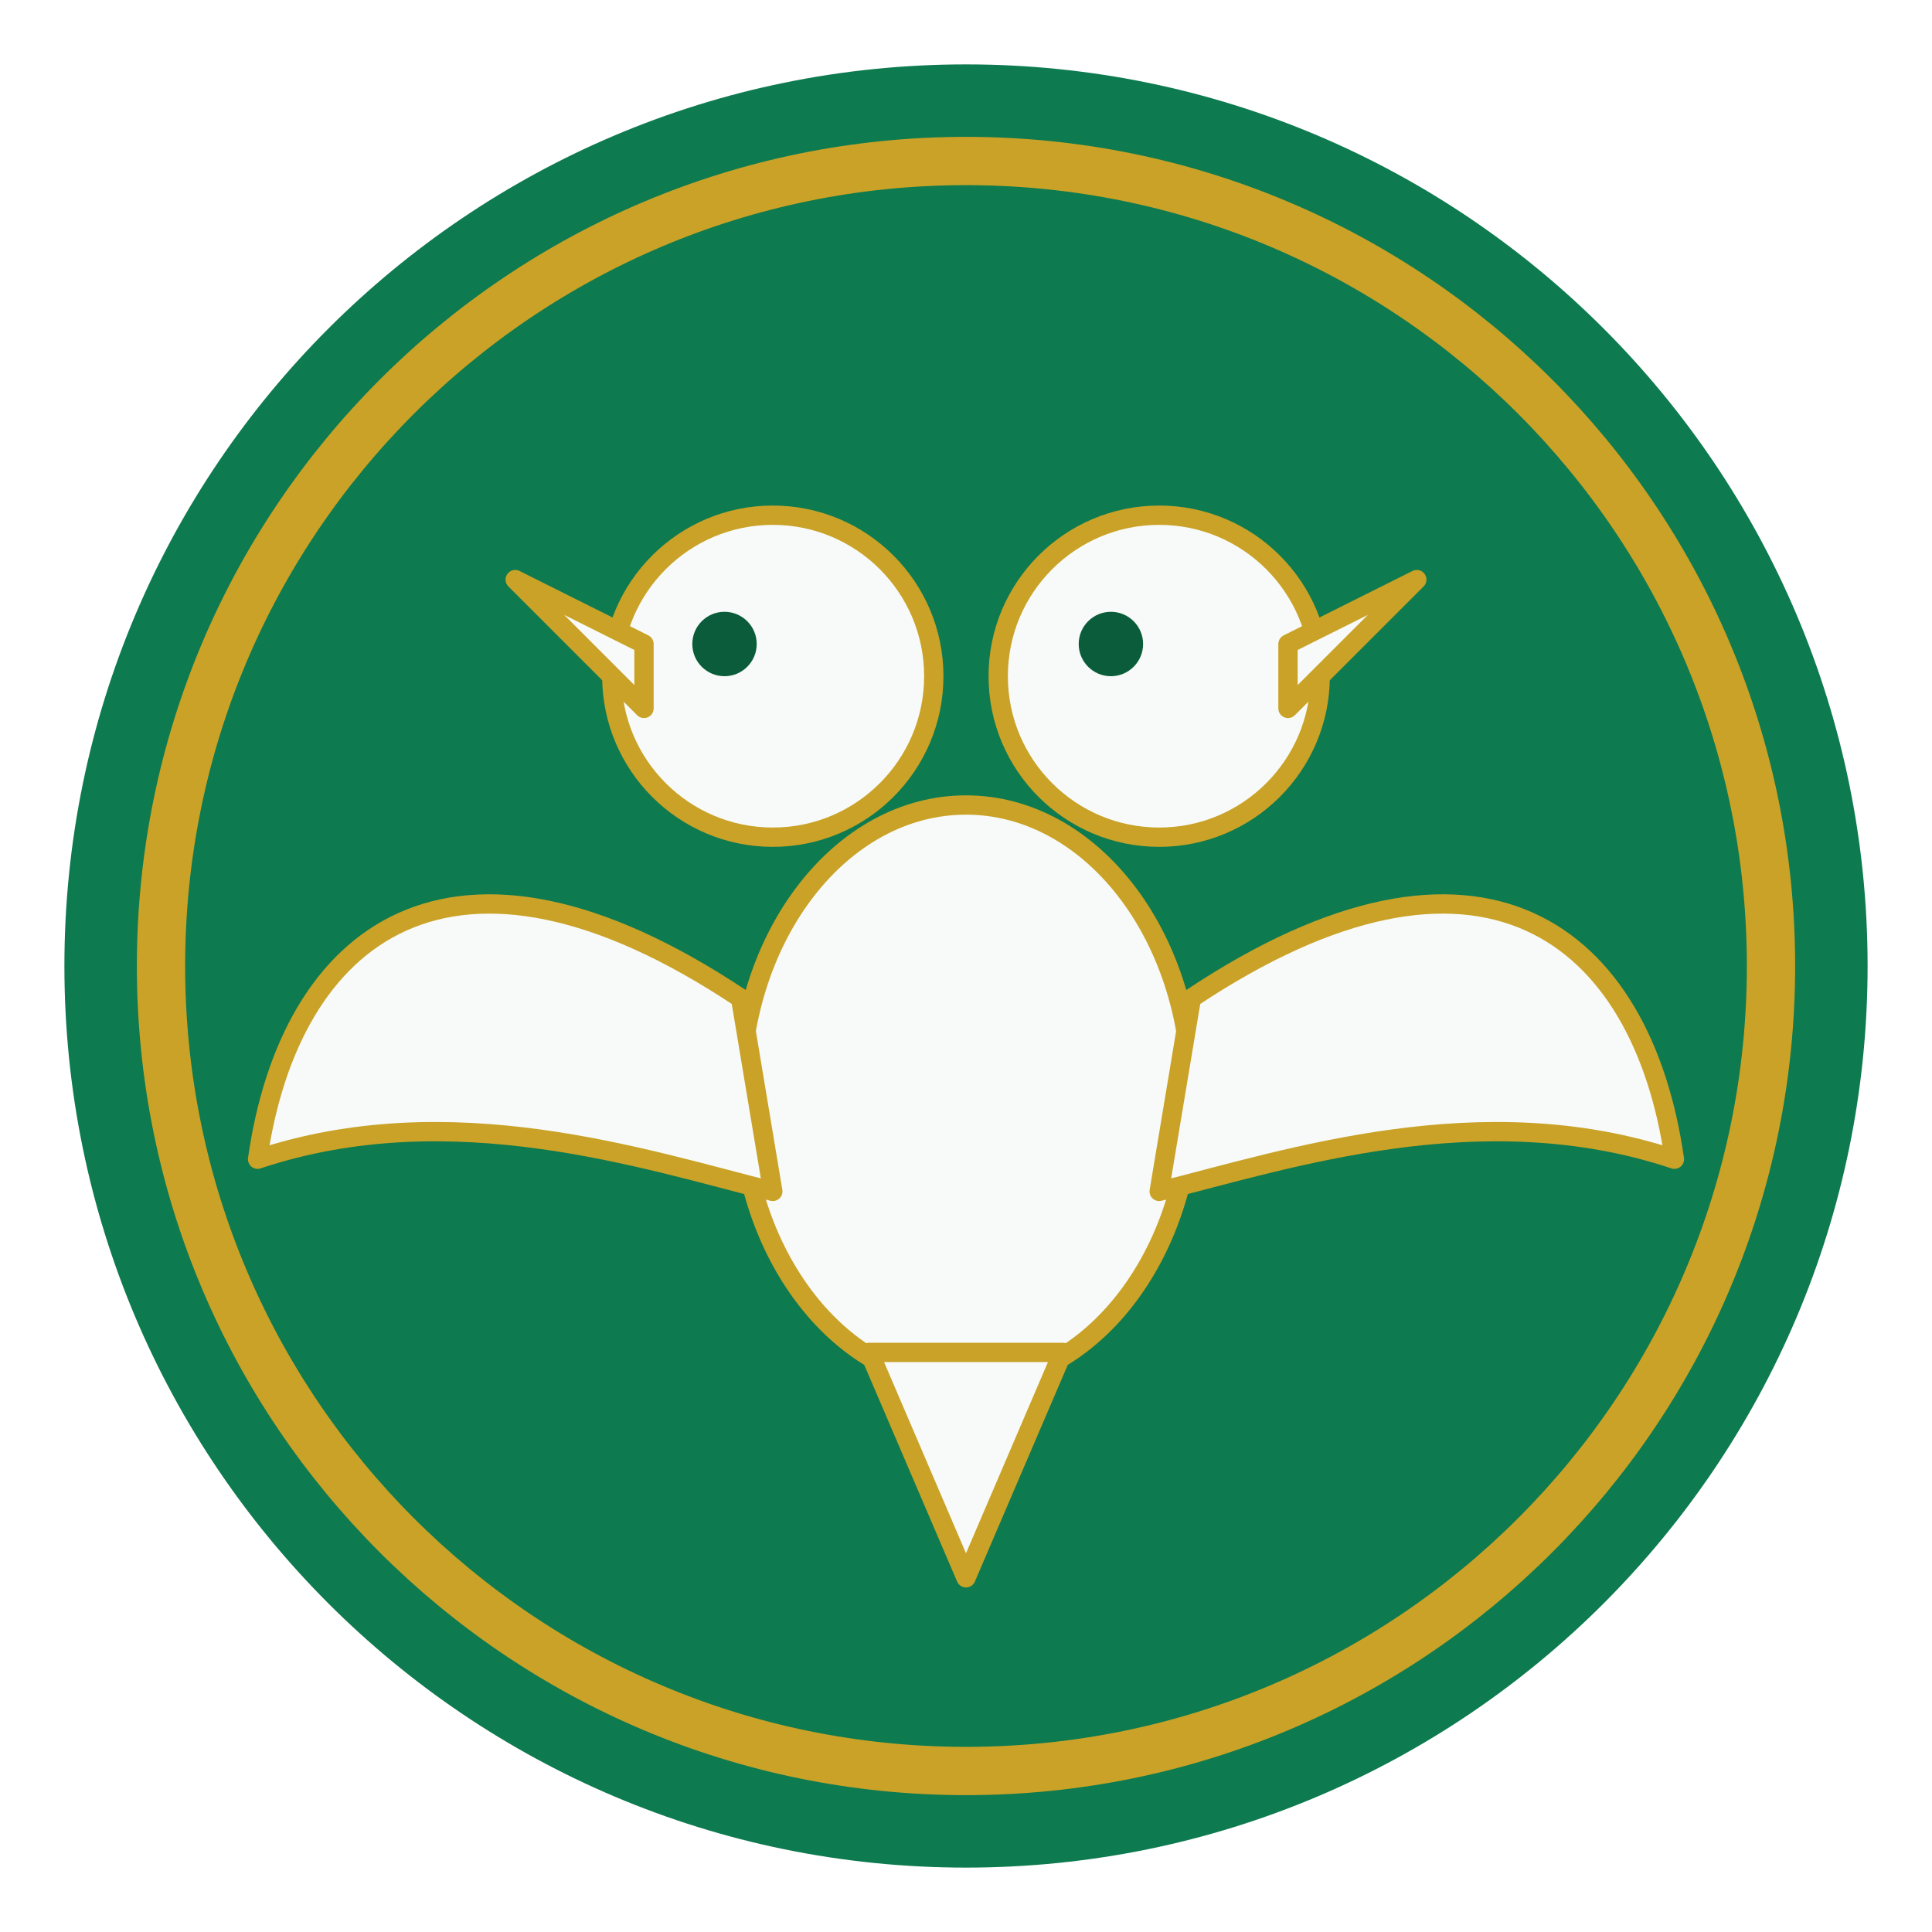
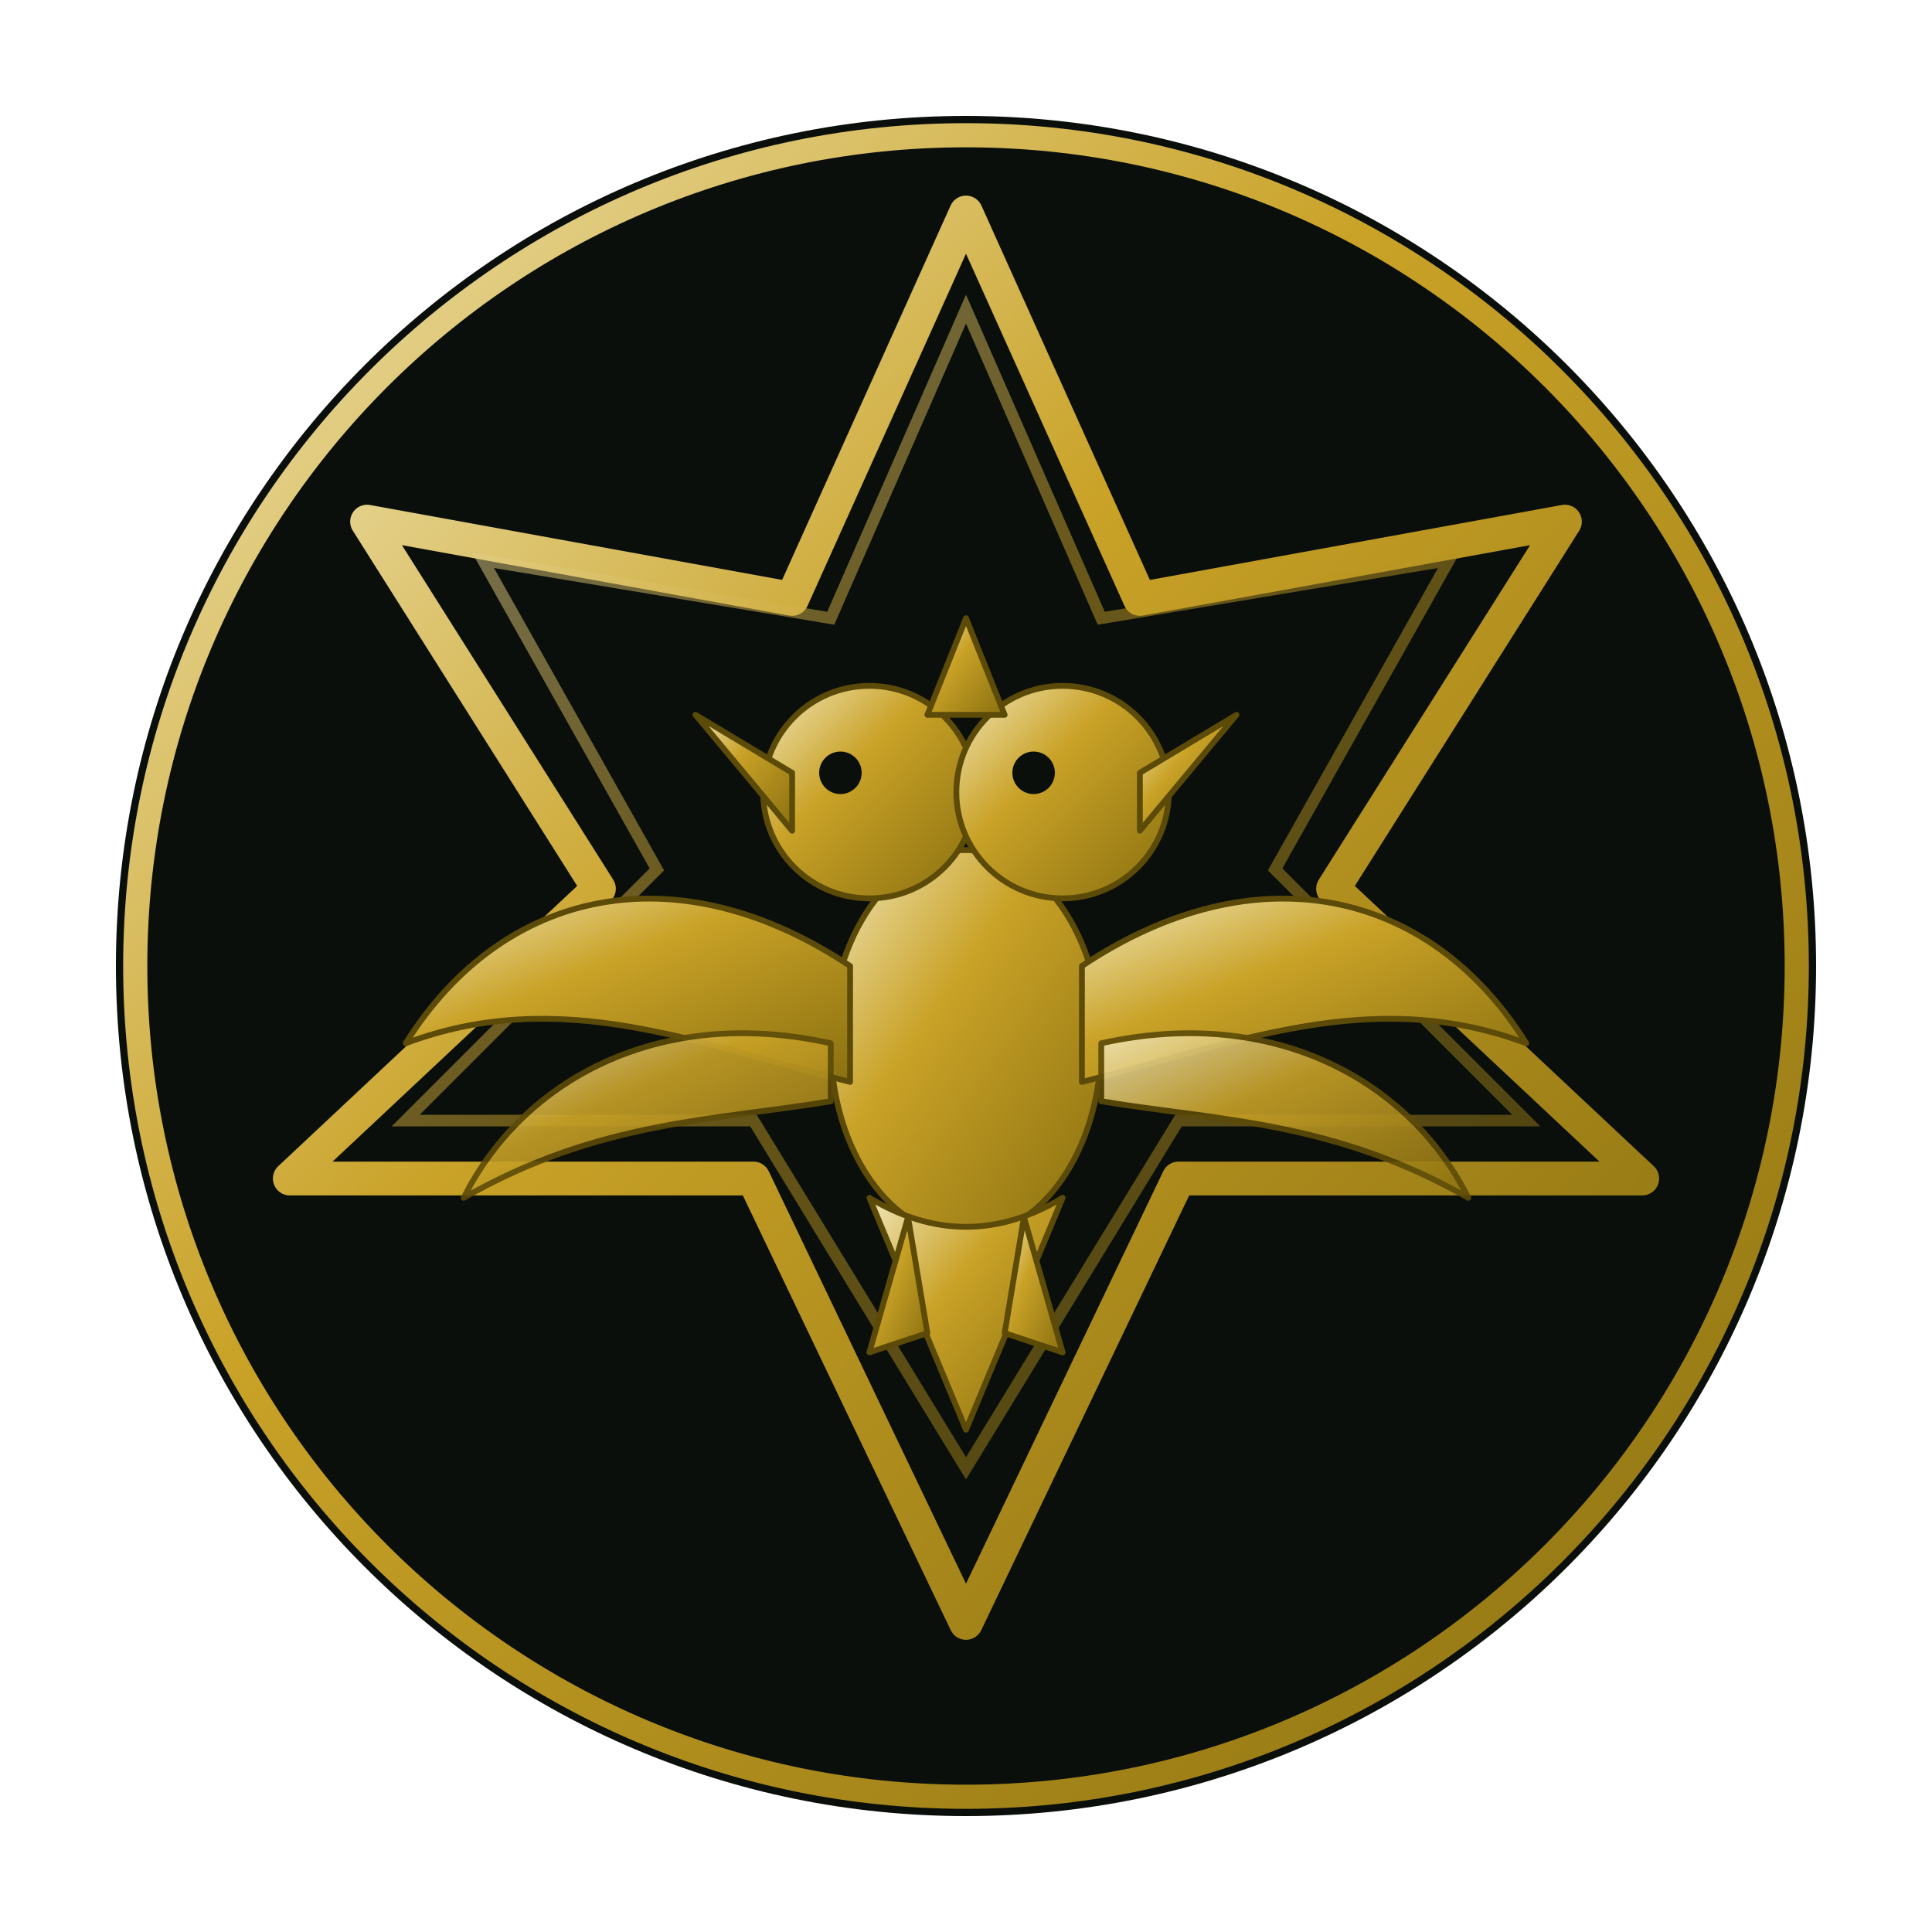
- <svg xmlns="http://www.w3.org/2000/svg" viewBox="0 0 120 120" role="img" aria-label="Selcuklu cift basli kartal">
-   <circle cx="60" cy="60" r="56" fill="#0d7a4f" />
-   <circle cx="60" cy="60" r="50" fill="none" stroke="#c9a227" stroke-width="3" />
-   <g fill="#f7faf8" stroke="#c9a227" stroke-width="1.2" stroke-linejoin="round">
-     <ellipse cx="60" cy="68" rx="14" ry="18" />
-     <path d="M46 62 C28 50 18 58 16 72 C28 68 40 72 48 74 Z" />
-     <path d="M74 62 C92 50 102 58 104 72 C92 68 80 72 72 74 Z" />
-     <circle cx="48" cy="42" r="10" />
-     <path d="M40 40 L32 36 L40 44 Z" />
-     <circle cx="72" cy="42" r="10" />
-     <path d="M80 40 L88 36 L80 44 Z" />
-     <path d="M54 84 L60 98 L66 84 Z" />
+ <svg xmlns="http://www.w3.org/2000/svg" viewBox="0 0 200 200" role="img" aria-label="Selcuklu cift basli kartal">
+   <defs>
+     <radialGradient id="glow" cx="50%" cy="50%" r="50%">
+       <stop offset="0%" stop-color="#c9a227" stop-opacity=".35" />
+       <stop offset="70%" stop-color="#0d7a4f" stop-opacity="0" />
+     </radialGradient>
+     <linearGradient id="gold" x1="0%" y1="0%" x2="100%" y2="100%">
+       <stop offset="0%" stop-color="#f0e6b8" />
+       <stop offset="40%" stop-color="#c9a227" />
+       <stop offset="100%" stop-color="#8a7010" />
+     </linearGradient>
+   </defs>
+   <circle cx="100" cy="100" r="96" fill="url(#glow)" />
+   <circle cx="100" cy="100" r="88" fill="#0a0f0c" />
+   <circle cx="100" cy="100" r="86" fill="none" stroke="url(#gold)" stroke-width="2.5" />
+   <path fill="none" stroke="url(#gold)" stroke-width="3.5" stroke-linejoin="round" d="M100 22 L118 62 L162 54 L138 92 L170 122 L122 122 L100 168 L78 122 L30 122 L62 92 L38 54 L82 62 Z" />
+   <path fill="none" stroke="url(#gold)" stroke-width="1.2" opacity=".5" d="M100 32 L114 64 L150 58 L132 90 L158 116 L122 116 L100 152 L78 116 L42 116 L68 90 L50 58 L86 64 Z" />
+   <g fill="url(#gold)" stroke="#5c4a08" stroke-width=".6" stroke-linejoin="round">
+     <ellipse cx="100" cy="108" rx="14" ry="20" />
+     <path d="M88 100 C70 88 52 92 42 108 C58 102 72 108 88 112 Z" />
+     <path d="M86 108 C68 104 54 112 48 124 C62 116 74 116 86 114 Z" opacity=".9" />
+     <path d="M112 100 C130 88 148 92 158 108 C142 102 128 108 112 112 Z" />
+     <path d="M114 108 C132 104 146 112 152 124 C138 116 126 116 114 114 Z" opacity=".9" />
+     <circle cx="90" cy="82" r="11" />
+     <path d="M82 80 L72 74 L82 86 Z" />
+     <circle cx="110" cy="82" r="11" />
+     <path d="M118 80 L128 74 L118 86 Z" />
+     <path d="M96 74 L100 64 L104 74 Z" />
+     <path d="M90 124 L100 148 L110 124 Q100 130 90 124 Z" />
+     <path d="M94 126 L90 140 L96 138 Z" />
+     <path d="M106 126 L110 140 L104 138 Z" />
  </g>
-   <circle cx="45" cy="40" r="2" fill="#0a5c3a" />
-   <circle cx="69" cy="40" r="2" fill="#0a5c3a" />
+   <circle cx="87" cy="80" r="2.2" fill="#0a0f0c" />
+   <circle cx="107" cy="80" r="2.2" fill="#0a0f0c" />
</svg>
